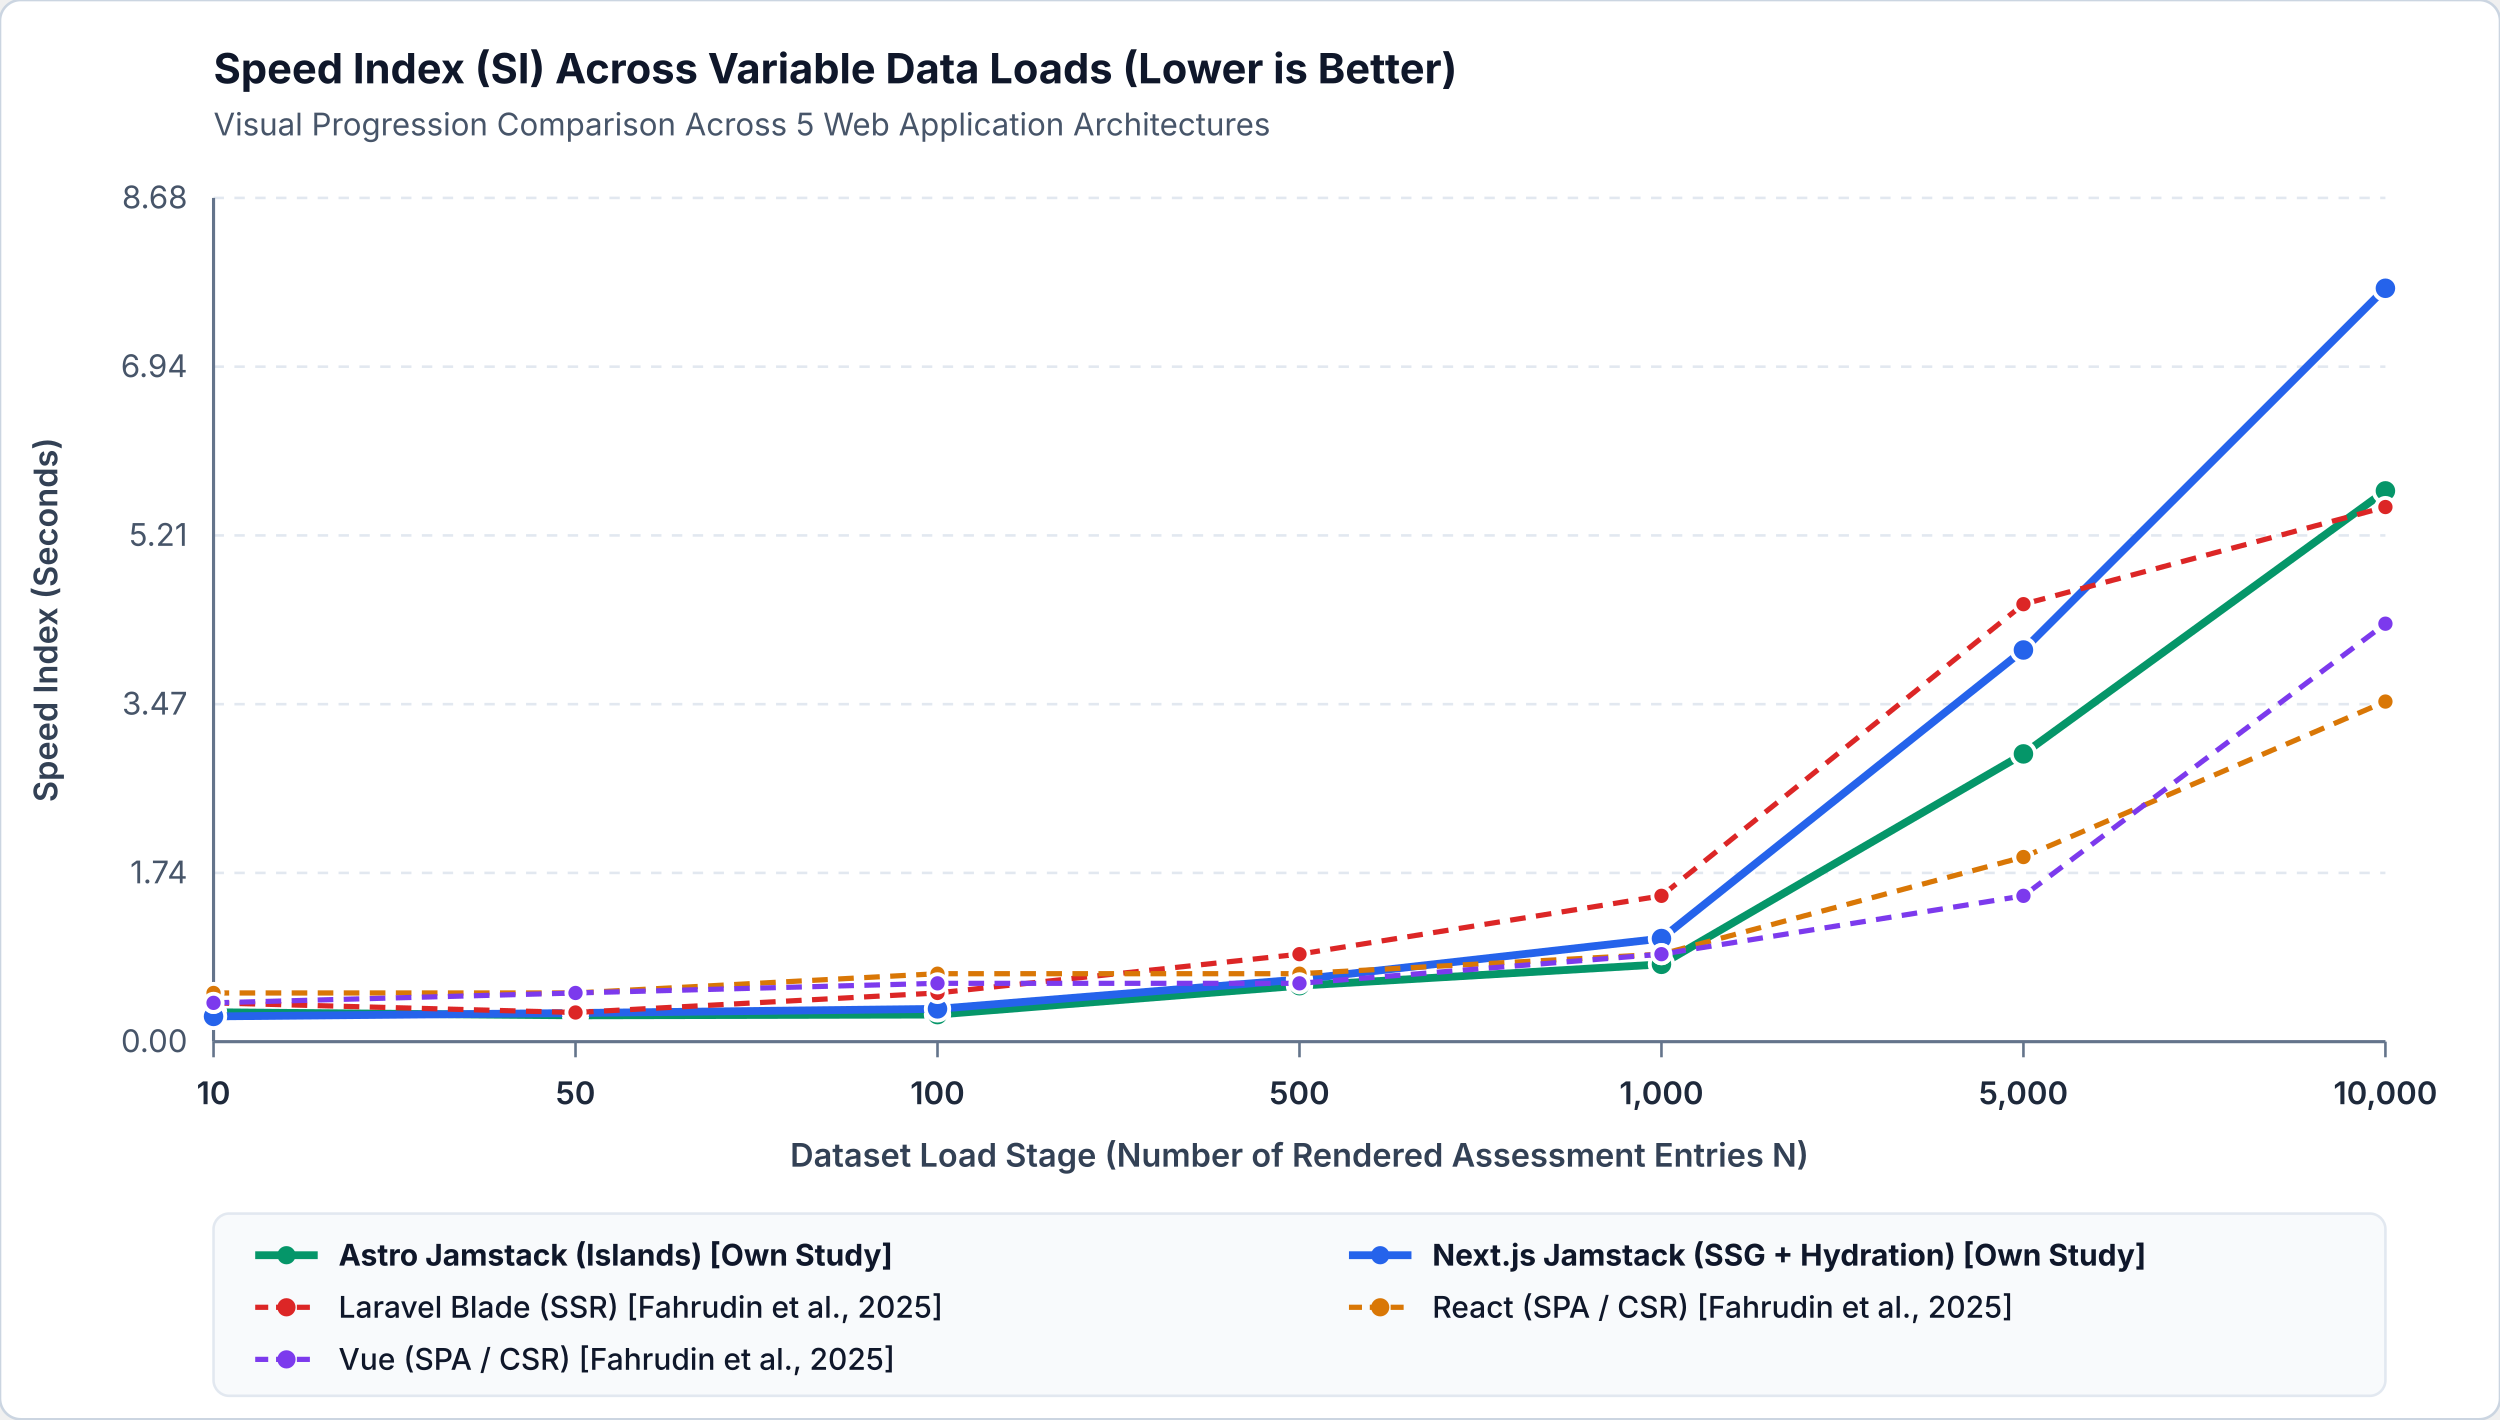
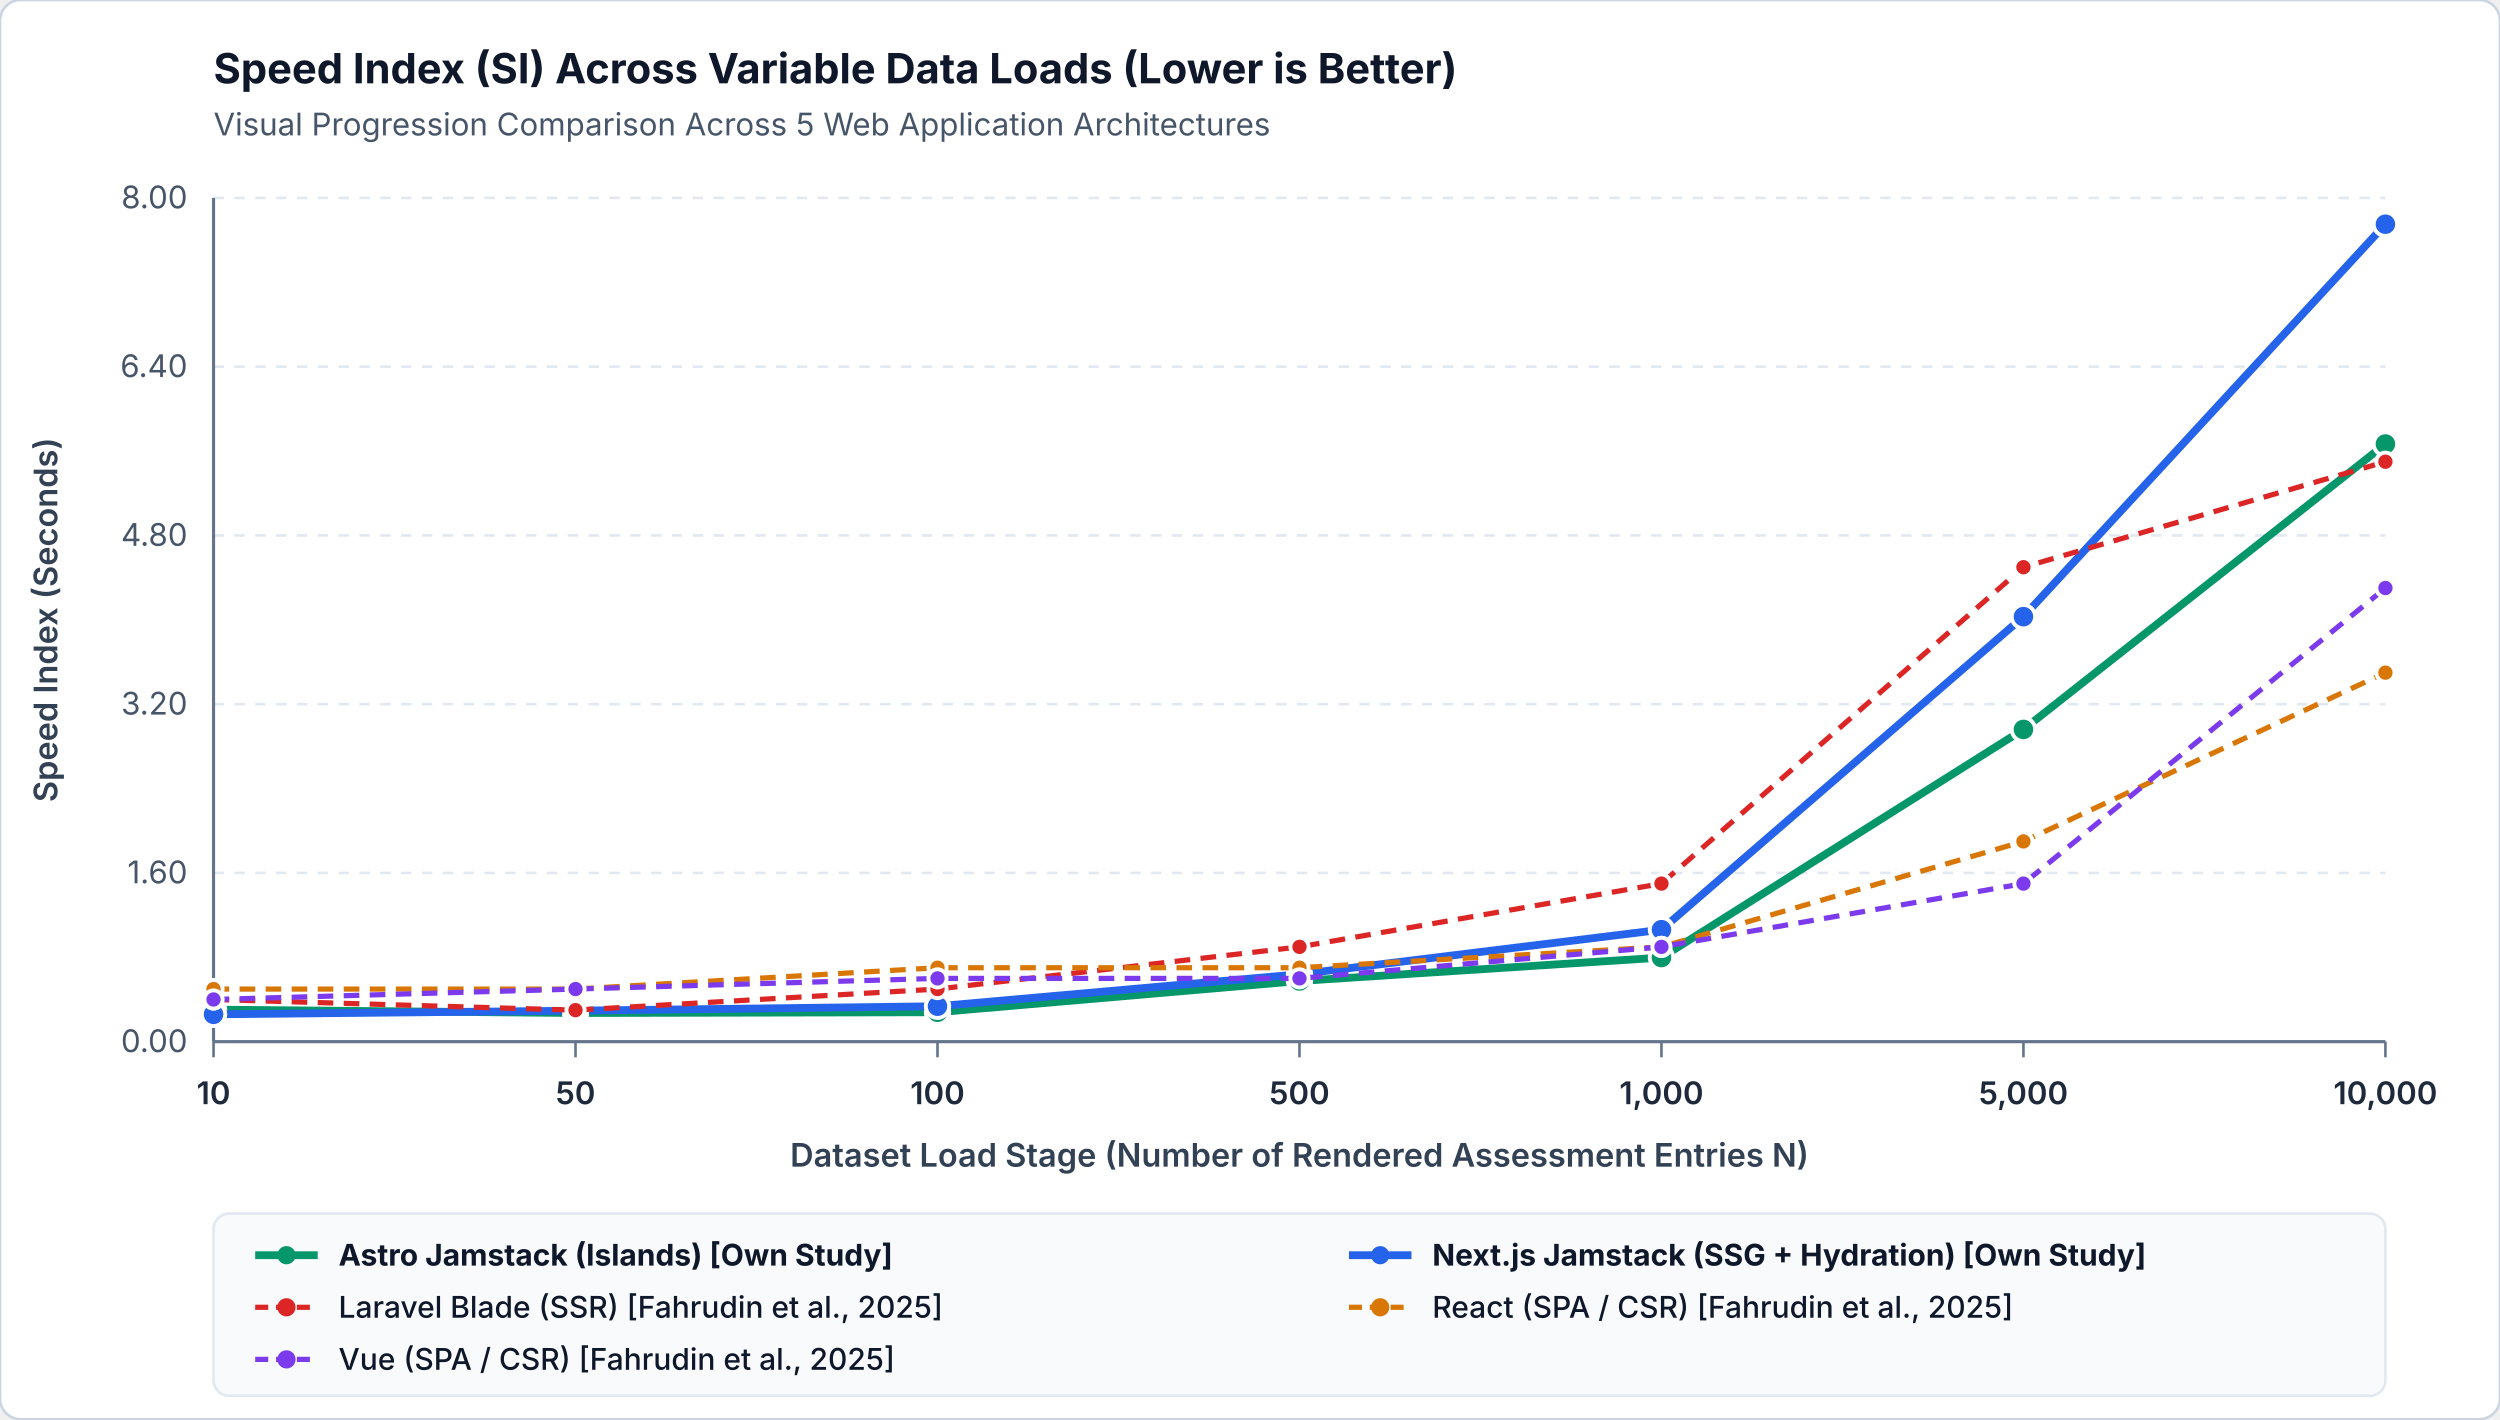
<svg xmlns="http://www.w3.org/2000/svg" viewBox="0 0 960 545" width="100%" height="100%">
  <rect width="960" height="545" fill="#ffffff" rx="8" stroke="#cbd5e1" stroke-width="1" />
  <text x="82" y="32" font-family="Inter, system-ui, sans-serif" font-size="16" font-weight="700" fill="#0f172a">Speed Index (SI) Across Variable Data Loads (Lower is Better)</text>
  <text x="82" y="52" font-family="Inter, system-ui, sans-serif" font-size="12" fill="#475569">Visual Progression Comparison Across 5 Web Application Architectures</text>
  <line x1="82" y1="400" x2="916" y2="400" stroke="#e2e8f0" stroke-dasharray="none" stroke-width="1" />
  <text x="72" y="404" text-anchor="end" font-family="Inter, system-ui, sans-serif" font-size="12" fill="#475569">0.00</text>
  <line x1="82" y1="335.2" x2="916" y2="335.2" stroke="#e2e8f0" stroke-dasharray="4 4" stroke-width="1" />
-   <text x="72" y="339.2" text-anchor="end" font-family="Inter, system-ui, sans-serif" font-size="12" fill="#475569">1.74</text>
+   <text x="72" y="339.2" text-anchor="end" font-family="Inter, system-ui, sans-serif" font-size="12" fill="#475569">1.60</text>
  <line x1="82" y1="270.4" x2="916" y2="270.4" stroke="#e2e8f0" stroke-dasharray="4 4" stroke-width="1" />
-   <text x="72" y="274.4" text-anchor="end" font-family="Inter, system-ui, sans-serif" font-size="12" fill="#475569">3.47</text>
+   <text x="72" y="274.4" text-anchor="end" font-family="Inter, system-ui, sans-serif" font-size="12" fill="#475569">3.20</text>
  <line x1="82" y1="205.6" x2="916" y2="205.6" stroke="#e2e8f0" stroke-dasharray="4 4" stroke-width="1" />
-   <text x="72" y="209.6" text-anchor="end" font-family="Inter, system-ui, sans-serif" font-size="12" fill="#475569">5.21</text>
+   <text x="72" y="209.6" text-anchor="end" font-family="Inter, system-ui, sans-serif" font-size="12" fill="#475569">4.80</text>
  <line x1="82" y1="140.8" x2="916" y2="140.8" stroke="#e2e8f0" stroke-dasharray="4 4" stroke-width="1" />
-   <text x="72" y="144.8" text-anchor="end" font-family="Inter, system-ui, sans-serif" font-size="12" fill="#475569">6.94</text>
+   <text x="72" y="144.8" text-anchor="end" font-family="Inter, system-ui, sans-serif" font-size="12" fill="#475569">6.40</text>
  <line x1="82" y1="76" x2="916" y2="76" stroke="#e2e8f0" stroke-dasharray="4 4" stroke-width="1" />
-   <text x="72" y="80" text-anchor="end" font-family="Inter, system-ui, sans-serif" font-size="12" fill="#475569">8.68</text>
+   <text x="72" y="80" text-anchor="end" font-family="Inter, system-ui, sans-serif" font-size="12" fill="#475569">8.00</text>
  <line x1="82" y1="76" x2="82" y2="400" stroke="#64748b" stroke-width="1.2" />
  <line x1="82" y1="400" x2="916" y2="400" stroke="#64748b" stroke-width="1.2" />
  <line x1="82" y1="400" x2="82" y2="406" stroke="#64748b" stroke-width="1" />
  <text x="82" y="424" text-anchor="middle" font-family="Inter, system-ui, sans-serif" font-size="12" font-weight="600" fill="#1e293b">10</text>
  <line x1="221" y1="400" x2="221" y2="406" stroke="#64748b" stroke-width="1" />
  <text x="221" y="424" text-anchor="middle" font-family="Inter, system-ui, sans-serif" font-size="12" font-weight="600" fill="#1e293b">50</text>
  <line x1="360" y1="400" x2="360" y2="406" stroke="#64748b" stroke-width="1" />
  <text x="360" y="424" text-anchor="middle" font-family="Inter, system-ui, sans-serif" font-size="12" font-weight="600" fill="#1e293b">100</text>
  <line x1="499" y1="400" x2="499" y2="406" stroke="#64748b" stroke-width="1" />
  <text x="499" y="424" text-anchor="middle" font-family="Inter, system-ui, sans-serif" font-size="12" font-weight="600" fill="#1e293b">500</text>
  <line x1="638" y1="400" x2="638" y2="406" stroke="#64748b" stroke-width="1" />
  <text x="638" y="424" text-anchor="middle" font-family="Inter, system-ui, sans-serif" font-size="12" font-weight="600" fill="#1e293b">1,000</text>
  <line x1="777" y1="400" x2="777" y2="406" stroke="#64748b" stroke-width="1" />
  <text x="777" y="424" text-anchor="middle" font-family="Inter, system-ui, sans-serif" font-size="12" font-weight="600" fill="#1e293b">5,000</text>
  <line x1="916" y1="400" x2="916" y2="406" stroke="#64748b" stroke-width="1" />
  <text x="916" y="424" text-anchor="middle" font-family="Inter, system-ui, sans-serif" font-size="12" font-weight="600" fill="#1e293b">10,000</text>
  <text x="499" y="448" text-anchor="middle" font-family="Inter, system-ui, sans-serif" font-size="12.5" font-weight="600" fill="#334155">Dataset Load Stage (Number of Rendered Assessment Entries N)</text>
  <text x="22" y="238" text-anchor="middle" transform="rotate(-90, 22, 238)" font-family="Inter, system-ui, sans-serif" font-size="12.5" font-weight="600" fill="#334155">Speed Index (Seconds)</text>
-   <path d="M 82.0 388.7 L 221.0 389.9 L 360.0 389.6 L 499.0 378.5 L 638.0 370.3 L 777.0 289.5 L 916.0 188.5" fill="none" stroke="#059669" stroke-width="3" stroke-dasharray="none" />
-   <circle cx="82.0" cy="388.7" r="4.5" fill="#059669" stroke="#ffffff" stroke-width="1.5" />
-   <circle cx="221.0" cy="389.9" r="4.5" fill="#059669" stroke="#ffffff" stroke-width="1.5" />
-   <circle cx="360.0" cy="389.6" r="4.5" fill="#059669" stroke="#ffffff" stroke-width="1.5" />
-   <circle cx="499.0" cy="378.5" r="4.5" fill="#059669" stroke="#ffffff" stroke-width="1.5" />
-   <circle cx="638.0" cy="370.3" r="4.5" fill="#059669" stroke="#ffffff" stroke-width="1.5" />
-   <circle cx="777.0" cy="289.5" r="4.5" fill="#059669" stroke="#ffffff" stroke-width="1.5" />
-   <circle cx="916.0" cy="188.5" r="4.5" fill="#059669" stroke="#ffffff" stroke-width="1.5" />
-   <path d="M 82.0 390.3 L 221.0 389.0 L 360.0 387.4 L 499.0 376.1 L 638.0 360.4 L 777.0 249.6 L 916.0 110.7" fill="none" stroke="#2563eb" stroke-width="3" stroke-dasharray="none" />
-   <circle cx="82.0" cy="390.3" r="4.5" fill="#2563eb" stroke="#ffffff" stroke-width="1.5" />
-   <circle cx="221.0" cy="389.0" r="4.5" fill="#2563eb" stroke="#ffffff" stroke-width="1.5" />
-   <circle cx="360.0" cy="387.4" r="4.5" fill="#2563eb" stroke="#ffffff" stroke-width="1.5" />
-   <circle cx="499.0" cy="376.1" r="4.5" fill="#2563eb" stroke="#ffffff" stroke-width="1.5" />
-   <circle cx="638.0" cy="360.4" r="4.5" fill="#2563eb" stroke="#ffffff" stroke-width="1.5" />
-   <circle cx="777.0" cy="249.6" r="4.5" fill="#2563eb" stroke="#ffffff" stroke-width="1.5" />
-   <circle cx="916.0" cy="110.7" r="4.5" fill="#2563eb" stroke="#ffffff" stroke-width="1.5" />
-   <path d="M 82.0 385.1 L 221.0 388.8 L 360.0 381.3 L 499.0 366.4 L 638.0 344.0 L 777.0 232.0 L 916.0 194.7" fill="none" stroke="#dc2626" stroke-width="2" stroke-dasharray="6 4" />
-   <circle cx="82.0" cy="385.1" r="3.5" fill="#dc2626" stroke="#ffffff" stroke-width="1.5" />
-   <circle cx="221.0" cy="388.8" r="3.5" fill="#dc2626" stroke="#ffffff" stroke-width="1.5" />
-   <circle cx="360.0" cy="381.3" r="3.5" fill="#dc2626" stroke="#ffffff" stroke-width="1.5" />
-   <circle cx="499.0" cy="366.4" r="3.5" fill="#dc2626" stroke="#ffffff" stroke-width="1.5" />
-   <circle cx="638.0" cy="344.0" r="3.5" fill="#dc2626" stroke="#ffffff" stroke-width="1.5" />
-   <circle cx="777.0" cy="232.0" r="3.5" fill="#dc2626" stroke="#ffffff" stroke-width="1.5" />
-   <circle cx="916.0" cy="194.7" r="3.5" fill="#dc2626" stroke="#ffffff" stroke-width="1.5" />
-   <path d="M 82.0 381.3 L 221.0 381.3 L 360.0 373.9 L 499.0 373.9 L 638.0 366.4 L 777.0 329.1 L 916.0 269.4" fill="none" stroke="#d97706" stroke-width="2" stroke-dasharray="6 4" />
-   <circle cx="82.0" cy="381.3" r="3.5" fill="#d97706" stroke="#ffffff" stroke-width="1.5" />
-   <circle cx="221.0" cy="381.3" r="3.5" fill="#d97706" stroke="#ffffff" stroke-width="1.5" />
-   <circle cx="360.0" cy="373.9" r="3.5" fill="#d97706" stroke="#ffffff" stroke-width="1.5" />
-   <circle cx="499.0" cy="373.9" r="3.5" fill="#d97706" stroke="#ffffff" stroke-width="1.5" />
-   <circle cx="638.0" cy="366.4" r="3.5" fill="#d97706" stroke="#ffffff" stroke-width="1.5" />
-   <circle cx="777.0" cy="329.1" r="3.5" fill="#d97706" stroke="#ffffff" stroke-width="1.5" />
-   <circle cx="916.0" cy="269.4" r="3.5" fill="#d97706" stroke="#ffffff" stroke-width="1.5" />
-   <path d="M 82.0 385.1 L 221.0 381.3 L 360.0 377.6 L 499.0 377.6 L 638.0 366.4 L 777.0 344.0 L 916.0 239.5" fill="none" stroke="#7c3aed" stroke-width="2" stroke-dasharray="6 4" />
-   <circle cx="82.0" cy="385.1" r="3.5" fill="#7c3aed" stroke="#ffffff" stroke-width="1.5" />
-   <circle cx="221.0" cy="381.3" r="3.5" fill="#7c3aed" stroke="#ffffff" stroke-width="1.5" />
-   <circle cx="360.0" cy="377.6" r="3.5" fill="#7c3aed" stroke="#ffffff" stroke-width="1.5" />
-   <circle cx="499.0" cy="377.6" r="3.5" fill="#7c3aed" stroke="#ffffff" stroke-width="1.5" />
-   <circle cx="638.0" cy="366.4" r="3.5" fill="#7c3aed" stroke="#ffffff" stroke-width="1.5" />
-   <circle cx="777.0" cy="344.0" r="3.5" fill="#7c3aed" stroke="#ffffff" stroke-width="1.5" />
-   <circle cx="916.0" cy="239.5" r="3.5" fill="#7c3aed" stroke="#ffffff" stroke-width="1.5" />
+   <path d="M 82.0 387.7 L 221.0 389.0 L 360.0 388.7 L 499.0 376.7 L 638.0 367.7 L 777.0 280.1 L 916.0 170.5" fill="none" stroke="#059669" stroke-width="3" stroke-dasharray="none" />
+   <circle cx="82.0" cy="387.7" r="4.5" fill="#059669" stroke="#ffffff" stroke-width="1.5" />
+   <circle cx="221.0" cy="389.0" r="4.5" fill="#059669" stroke="#ffffff" stroke-width="1.5" />
+   <circle cx="360.0" cy="388.7" r="4.5" fill="#059669" stroke="#ffffff" stroke-width="1.5" />
+   <circle cx="499.0" cy="376.7" r="4.5" fill="#059669" stroke="#ffffff" stroke-width="1.5" />
+   <circle cx="638.0" cy="367.7" r="4.5" fill="#059669" stroke="#ffffff" stroke-width="1.5" />
+   <circle cx="777.0" cy="280.1" r="4.5" fill="#059669" stroke="#ffffff" stroke-width="1.5" />
+   <circle cx="916.0" cy="170.5" r="4.5" fill="#059669" stroke="#ffffff" stroke-width="1.5" />
+   <path d="M 82.0 389.5 L 221.0 388.1 L 360.0 386.4 L 499.0 374.1 L 638.0 357.0 L 777.0 236.8 L 916.0 86.1" fill="none" stroke="#2563eb" stroke-width="3" stroke-dasharray="none" />
+   <circle cx="82.0" cy="389.5" r="4.5" fill="#2563eb" stroke="#ffffff" stroke-width="1.5" />
+   <circle cx="221.0" cy="388.1" r="4.5" fill="#2563eb" stroke="#ffffff" stroke-width="1.5" />
+   <circle cx="360.0" cy="386.4" r="4.5" fill="#2563eb" stroke="#ffffff" stroke-width="1.5" />
+   <circle cx="499.0" cy="374.1" r="4.5" fill="#2563eb" stroke="#ffffff" stroke-width="1.5" />
+   <circle cx="638.0" cy="357.0" r="4.5" fill="#2563eb" stroke="#ffffff" stroke-width="1.5" />
+   <circle cx="777.0" cy="236.8" r="4.5" fill="#2563eb" stroke="#ffffff" stroke-width="1.5" />
+   <circle cx="916.0" cy="86.1" r="4.5" fill="#2563eb" stroke="#ffffff" stroke-width="1.5" />
+   <path d="M 82.0 383.8 L 221.0 387.9 L 360.0 379.8 L 499.0 363.6 L 638.0 339.3 L 777.0 217.8 L 916.0 177.3" fill="none" stroke="#dc2626" stroke-width="2" stroke-dasharray="6 4" />
+   <circle cx="82.0" cy="383.8" r="3.5" fill="#dc2626" stroke="#ffffff" stroke-width="1.5" />
+   <circle cx="221.0" cy="387.9" r="3.5" fill="#dc2626" stroke="#ffffff" stroke-width="1.5" />
+   <circle cx="360.0" cy="379.8" r="3.5" fill="#dc2626" stroke="#ffffff" stroke-width="1.5" />
+   <circle cx="499.0" cy="363.6" r="3.5" fill="#dc2626" stroke="#ffffff" stroke-width="1.5" />
+   <circle cx="638.0" cy="339.3" r="3.5" fill="#dc2626" stroke="#ffffff" stroke-width="1.5" />
+   <circle cx="777.0" cy="217.8" r="3.5" fill="#dc2626" stroke="#ffffff" stroke-width="1.5" />
+   <circle cx="916.0" cy="177.3" r="3.5" fill="#dc2626" stroke="#ffffff" stroke-width="1.5" />
+   <path d="M 82.0 379.8 L 221.0 379.8 L 360.0 371.6 L 499.0 371.6 L 638.0 363.6 L 777.0 323.1 L 916.0 258.3" fill="none" stroke="#d97706" stroke-width="2" stroke-dasharray="6 4" />
+   <circle cx="82.0" cy="379.8" r="3.5" fill="#d97706" stroke="#ffffff" stroke-width="1.5" />
+   <circle cx="221.0" cy="379.8" r="3.5" fill="#d97706" stroke="#ffffff" stroke-width="1.5" />
+   <circle cx="360.0" cy="371.6" r="3.5" fill="#d97706" stroke="#ffffff" stroke-width="1.5" />
+   <circle cx="499.0" cy="371.6" r="3.5" fill="#d97706" stroke="#ffffff" stroke-width="1.5" />
+   <circle cx="638.0" cy="363.6" r="3.5" fill="#d97706" stroke="#ffffff" stroke-width="1.5" />
+   <circle cx="777.0" cy="323.1" r="3.5" fill="#d97706" stroke="#ffffff" stroke-width="1.5" />
+   <circle cx="916.0" cy="258.3" r="3.5" fill="#d97706" stroke="#ffffff" stroke-width="1.5" />
+   <path d="M 82.0 383.8 L 221.0 379.8 L 360.0 375.7 L 499.0 375.7 L 638.0 363.6 L 777.0 339.3 L 916.0 225.8" fill="none" stroke="#7c3aed" stroke-width="2" stroke-dasharray="6 4" />
+   <circle cx="82.0" cy="383.8" r="3.5" fill="#7c3aed" stroke="#ffffff" stroke-width="1.5" />
+   <circle cx="221.0" cy="379.8" r="3.5" fill="#7c3aed" stroke="#ffffff" stroke-width="1.5" />
+   <circle cx="360.0" cy="375.7" r="3.5" fill="#7c3aed" stroke="#ffffff" stroke-width="1.5" />
+   <circle cx="499.0" cy="375.7" r="3.5" fill="#7c3aed" stroke="#ffffff" stroke-width="1.5" />
+   <circle cx="638.0" cy="363.6" r="3.5" fill="#7c3aed" stroke="#ffffff" stroke-width="1.5" />
+   <circle cx="777.0" cy="339.3" r="3.5" fill="#7c3aed" stroke="#ffffff" stroke-width="1.5" />
+   <circle cx="916.0" cy="225.8" r="3.5" fill="#7c3aed" stroke="#ffffff" stroke-width="1.5" />
  <rect x="82" y="466" width="834" height="70" rx="6" fill="#f8fafc" stroke="#e2e8f0" stroke-width="1" />
  <line x1="98" y1="482" x2="122" y2="482" stroke="#059669" stroke-width="3" stroke-dasharray="none" />
  <circle cx="110" cy="482" r="3.5" fill="#059669" />
  <text x="130" y="486" font-family="Inter, system-ui, sans-serif" font-size="11.5" font-weight="700" fill="#0f172a">Astro Jamstack (Islands) [Own Study]</text>
  <line x1="518" y1="482" x2="542" y2="482" stroke="#2563eb" stroke-width="3" stroke-dasharray="none" />
  <circle cx="530" cy="482" r="3.5" fill="#2563eb" />
  <text x="550" y="486" font-family="Inter, system-ui, sans-serif" font-size="11.5" font-weight="700" fill="#0f172a">Next.js Jamstack (SSG + Hydration) [Own Study]</text>
  <line x1="98" y1="502" x2="122" y2="502" stroke="#dc2626" stroke-width="2" stroke-dasharray="5 3" />
  <circle cx="110" cy="502" r="3.5" fill="#dc2626" />
  <text x="130" y="506" font-family="Inter, system-ui, sans-serif" font-size="11.5" font-weight="500" fill="#0f172a">Laravel Blade (SSR) [Fahrudin et al., 2025]</text>
  <line x1="518" y1="502" x2="542" y2="502" stroke="#d97706" stroke-width="2" stroke-dasharray="5 3" />
  <circle cx="530" cy="502" r="3.5" fill="#d97706" />
  <text x="550" y="506" font-family="Inter, system-ui, sans-serif" font-size="11.5" font-weight="500" fill="#0f172a">React (SPA / CSR) [Fahrudin et al., 2025]</text>
  <line x1="98" y1="522" x2="122" y2="522" stroke="#7c3aed" stroke-width="2" stroke-dasharray="5 3" />
  <circle cx="110" cy="522" r="3.5" fill="#7c3aed" />
  <text x="130" y="526" font-family="Inter, system-ui, sans-serif" font-size="11.5" font-weight="500" fill="#0f172a">Vue (SPA / CSR) [Fahrudin et al., 2025]</text>
</svg>
